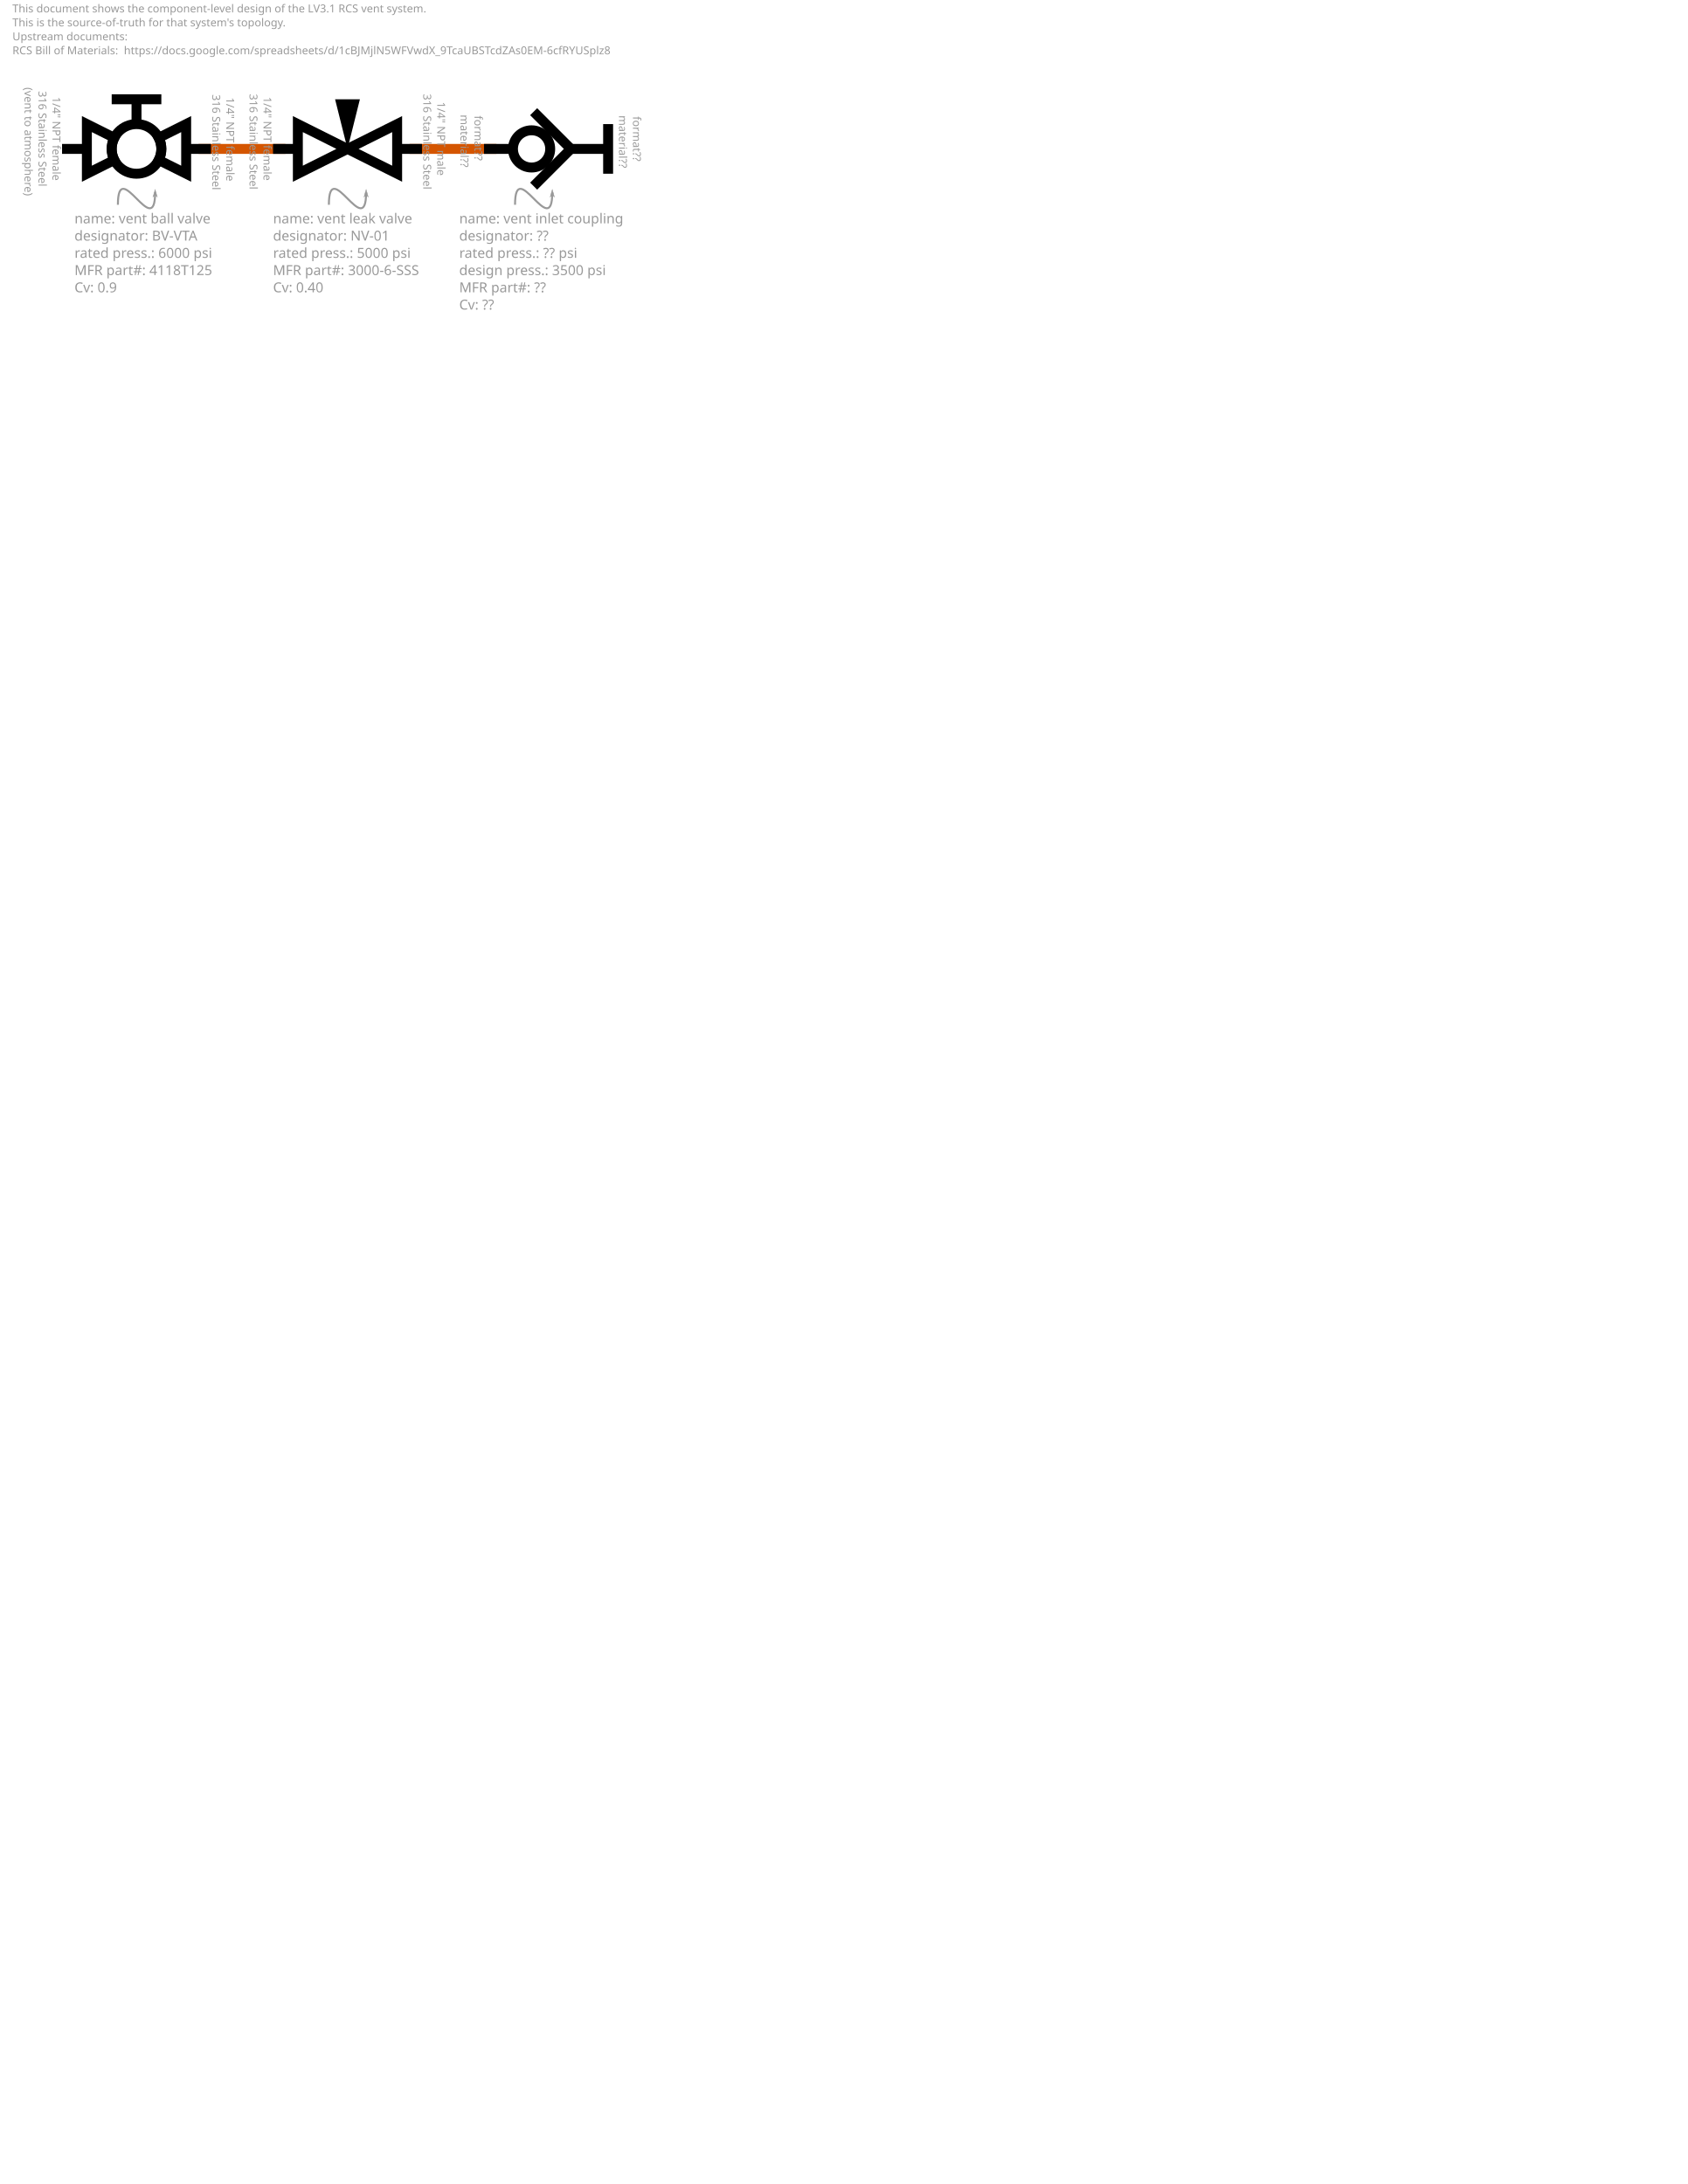
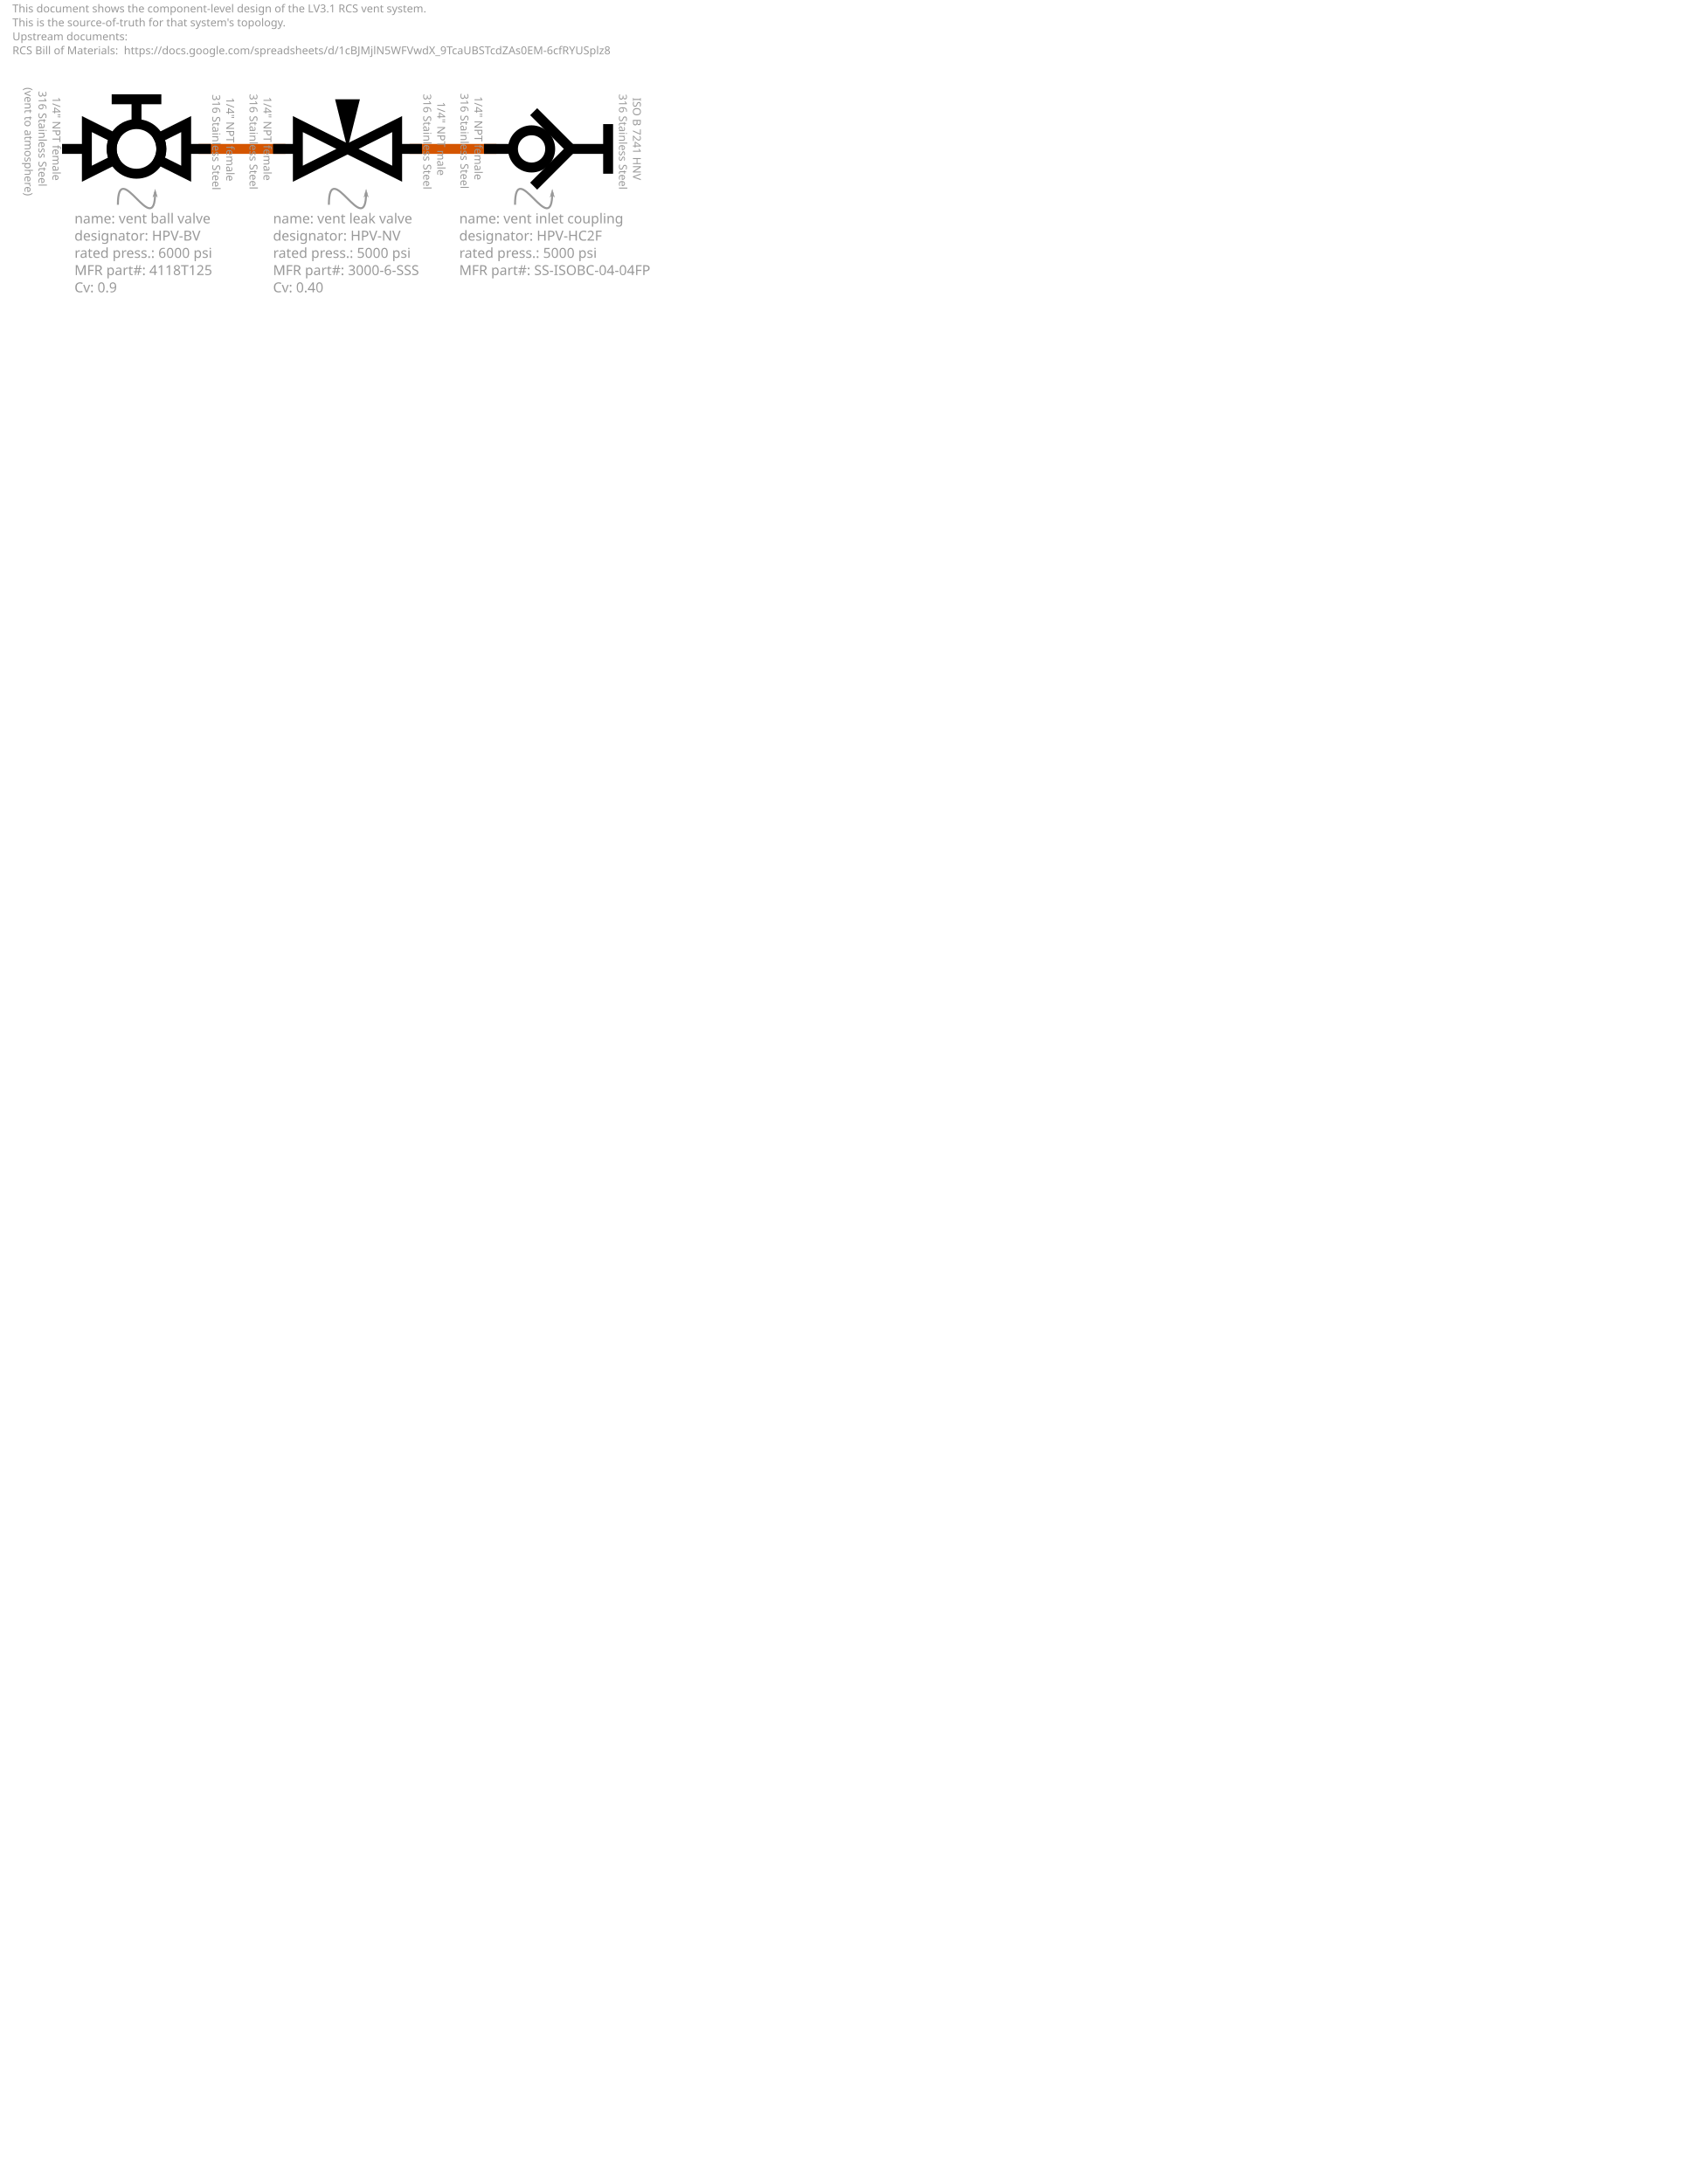
<svg xmlns="http://www.w3.org/2000/svg" width="8.5in" height="11in" viewBox="0 0 215.9 279.4" version="1.1" id="svg1299">
  <defs id="defs1293">
    <marker style="overflow:visible" id="marker6869" refX="0" refY="0" orient="auto">
      <path transform="matrix(-0.2,0,0,-0.2,-1.2,0)" style="fill:#000000;fill-opacity:1;fill-rule:evenodd;stroke:#000000;stroke-width:1pt;stroke-opacity:1" d="M 0,0 5,-5 -12.5,0 5,5 Z" id="path6867" />
    </marker>
    <marker style="overflow:visible" id="marker4097" refX="0" refY="0" orient="auto">
      <path transform="matrix(-0.2,0,0,-0.2,-1.2,0)" style="fill:#000000;fill-opacity:1;fill-rule:evenodd;stroke:#000000;stroke-width:1pt;stroke-opacity:1" d="M 0,0 5,-5 -12.5,0 5,5 Z" id="path4095" />
    </marker>
    <marker style="overflow:visible" id="marker24760" refX="0" refY="0" orient="auto">
      <path transform="matrix(-0.2,0,0,-0.2,-1.2,0)" style="fill:#000000;fill-opacity:1;fill-rule:evenodd;stroke:#000000;stroke-width:1pt;stroke-opacity:1" d="M 0,0 5,-5 -12.5,0 5,5 Z" id="path24758" />
    </marker>
    <marker style="overflow:visible" id="marker24406" refX="0" refY="0" orient="auto">
      <path transform="matrix(-0.2,0,0,-0.2,-1.2,0)" style="fill:#000000;fill-opacity:1;fill-rule:evenodd;stroke:#000000;stroke-width:1pt;stroke-opacity:1" d="M 0,0 5,-5 -12.5,0 5,5 Z" id="path24404" />
    </marker>
    <marker style="overflow:visible" id="marker24058" refX="0" refY="0" orient="auto">
      <path transform="matrix(-0.2,0,0,-0.2,-1.2,0)" style="fill:#000000;fill-opacity:1;fill-rule:evenodd;stroke:#000000;stroke-width:1pt;stroke-opacity:1" d="M 0,0 5,-5 -12.5,0 5,5 Z" id="path24056" />
    </marker>
    <marker style="overflow:visible" id="marker22037" refX="0" refY="0" orient="auto">
      <path transform="matrix(-0.2,0,0,-0.2,-1.2,0)" style="fill:#cccccc;fill-opacity:1;fill-rule:evenodd;stroke:#cccccc;stroke-width:1pt;stroke-opacity:1" d="M 0,0 5,-5 -12.5,0 5,5 Z" id="path22035" />
    </marker>
    <marker style="overflow:visible" id="marker22027" refX="0" refY="0" orient="auto">
      <path transform="matrix(-0.2,0,0,-0.2,-1.2,0)" style="fill:#cccccc;fill-opacity:1;fill-rule:evenodd;stroke:#cccccc;stroke-width:1pt;stroke-opacity:1" d="M 0,0 5,-5 -12.5,0 5,5 Z" id="path22025" />
    </marker>
    <rect x="-77.788" y="17.462" width="319.088" height="287.338" id="rect21925" />
    <marker style="overflow:visible" id="marker20897" refX="0" refY="0" orient="auto">
      <path transform="matrix(-0.2,0,0,-0.2,-1.2,0)" style="fill:#000000;fill-opacity:1;fill-rule:evenodd;stroke:#000000;stroke-width:1pt;stroke-opacity:1" d="M 0,0 5,-5 -12.5,0 5,5 Z" id="path20895" />
    </marker>
    <marker style="overflow:visible" id="marker11705" refX="0" refY="0" orient="auto">
      <path transform="matrix(-0.2,0,0,-0.2,-1.2,0)" style="fill:#cccccc;fill-opacity:1;fill-rule:evenodd;stroke:#cccccc;stroke-width:1pt;stroke-opacity:1" d="M 0,0 5,-5 -12.5,0 5,5 Z" id="path11703" />
    </marker>
    <marker style="overflow:visible" id="marker4989" refX="0" refY="0" orient="auto">
      <path transform="matrix(-0.2,0,0,-0.2,-1.2,0)" style="fill:#cccccc;fill-opacity:1;fill-rule:evenodd;stroke:#cccccc;stroke-width:1pt;stroke-opacity:1" d="M 0,0 5,-5 -12.5,0 5,5 Z" id="path4987" />
    </marker>
    <marker style="overflow:visible" id="marker4979" refX="0" refY="0" orient="auto">
      <path transform="matrix(-0.2,0,0,-0.2,-1.2,0)" style="fill:#cccccc;fill-opacity:1;fill-rule:evenodd;stroke:#cccccc;stroke-width:1pt;stroke-opacity:1" d="M 0,0 5,-5 -12.5,0 5,5 Z" id="path4977" />
    </marker>
    <marker style="overflow:visible" id="marker3702" refX="0" refY="0" orient="auto">
      <path transform="matrix(-0.2,0,0,-0.2,-1.2,0)" style="fill:#000000;fill-opacity:1;fill-rule:evenodd;stroke:#000000;stroke-width:1pt;stroke-opacity:1" d="M 0,0 5,-5 -12.5,0 5,5 Z" id="path3700" />
    </marker>
    <marker style="overflow:visible" id="marker3692" refX="0" refY="0" orient="auto">
      <path transform="matrix(-0.2,0,0,-0.2,-1.2,0)" style="fill:#000000;fill-opacity:1;fill-rule:evenodd;stroke:#000000;stroke-width:1pt;stroke-opacity:1" d="M 0,0 5,-5 -12.5,0 5,5 Z" id="path3690" />
    </marker>
    <marker style="overflow:visible" id="marker3682" refX="0" refY="0" orient="auto">
      <path transform="matrix(-0.2,0,0,-0.2,-1.2,0)" style="fill:#000000;fill-opacity:1;fill-rule:evenodd;stroke:#000000;stroke-width:1pt;stroke-opacity:1" d="M 0,0 5,-5 -12.5,0 5,5 Z" id="path3680" />
    </marker>
    <marker style="overflow:visible" id="marker3315" refX="0" refY="0" orient="auto">
      <path transform="matrix(-0.2,0,0,-0.2,-1.2,0)" style="fill:#000000;fill-opacity:1;fill-rule:evenodd;stroke:#000000;stroke-width:1pt;stroke-opacity:1" d="M 0,0 5,-5 -12.5,0 5,5 Z" id="path3313" />
    </marker>
    <marker style="overflow:visible" id="TriangleOutS" refX="0" refY="0" orient="auto">
      <path transform="scale(0.2)" style="fill:#000000;fill-opacity:1;fill-rule:evenodd;stroke:#000000;stroke-width:1pt;stroke-opacity:1" d="M 5.77,0 -2.88,5 V -5 Z" id="path2160" />
    </marker>
    <marker style="overflow:visible" id="Arrow1Send" refX="0" refY="0" orient="auto">
      <path transform="matrix(-0.2,0,0,-0.2,-1.2,0)" style="fill:#000000;fill-opacity:1;fill-rule:evenodd;stroke:#000000;stroke-width:1pt;stroke-opacity:1" d="M 0,0 5,-5 -12.5,0 5,5 Z" id="path2027" />
    </marker>
    <marker style="overflow:visible" id="Arrow2Send" refX="0" refY="0" orient="auto">
      <path transform="matrix(-0.3,0,0,-0.3,0.69,0)" d="M 8.719,4.034 -2.207,0.016 8.719,-4.002 c -1.745,2.372 -1.735,5.617 -6e-7,8.035 z" style="fill:#000000;fill-opacity:1;fill-rule:evenodd;stroke:#000000;stroke-width:0.625;stroke-linejoin:round;stroke-opacity:1" id="path2045" />
    </marker>
    <marker style="overflow:visible" id="marker2640" refX="0" refY="0" orient="auto">
      <path transform="matrix(-0.2,0,0,-0.2,-1.2,0)" style="fill:#000000;fill-opacity:1;fill-rule:evenodd;stroke:#000000;stroke-width:1pt;stroke-opacity:1" d="M 0,0 5,-5 -12.5,0 5,5 Z" id="path2638" />
    </marker>
    <marker style="overflow:visible" id="marker2306" refX="0" refY="0" orient="auto">
      <path transform="matrix(-0.2,0,0,-0.2,-1.2,0)" style="fill:#000000;fill-opacity:1;fill-rule:evenodd;stroke:#000000;stroke-width:1pt;stroke-opacity:1" d="M 0,0 5,-5 -12.5,0 5,5 Z" id="path2304" />
    </marker>
    <marker style="overflow:visible" id="marker3315-7" refX="0" refY="0" orient="auto">
      <path transform="matrix(-0.2,0,0,-0.2,-1.2,0)" style="fill:#000000;fill-opacity:1;fill-rule:evenodd;stroke:#000000;stroke-width:1pt;stroke-opacity:1" d="M 0,0 5,-5 -12.5,0 5,5 Z" id="path3313-3" />
    </marker>
    <pattern id="EMFhbasepattern" patternUnits="userSpaceOnUse" width="6" height="6" x="0" y="0" />
    <marker style="overflow:visible" id="marker1736-0" refX="0" refY="0" orient="auto">
      <path transform="matrix(-0.2,0,0,-0.2,-1.2,0)" style="fill:#cccccc;fill-opacity:1;fill-rule:evenodd;stroke:#cccccc;stroke-width:1pt;stroke-opacity:1" d="M 0,0 5,-5 -12.5,0 5,5 Z" id="path1734-2" />
    </marker>
    <marker style="overflow:visible" id="marker1736-0-3" refX="0" refY="0" orient="auto">
      <path transform="matrix(-0.2,0,0,-0.2,-1.2,0)" style="fill:#cccccc;fill-opacity:1;fill-rule:evenodd;stroke:#cccccc;stroke-width:1pt;stroke-opacity:1" d="M 0,0 5,-5 -12.5,0 5,5 Z" id="path1734-2-5" />
    </marker>
    <marker style="overflow:visible" id="marker1736-0-4" refX="0" refY="0" orient="auto">
      <path transform="matrix(-0.2,0,0,-0.2,-1.2,0)" style="fill:#cccccc;fill-opacity:1;fill-rule:evenodd;stroke:#cccccc;stroke-width:1pt;stroke-opacity:1" d="M 0,0 5,-5 -12.5,0 5,5 Z" id="path1734-2-7" />
    </marker>
    <marker style="overflow:visible" id="marker1736-0-4-1-3" refX="0" refY="0" orient="auto">
      <path transform="matrix(-0.2,0,0,-0.2,-1.2,0)" style="fill:#cccccc;fill-opacity:1;fill-rule:evenodd;stroke:#cccccc;stroke-width:1pt;stroke-opacity:1" d="M 0,0 5,-5 -12.5,0 5,5 Z" id="path1734-2-7-5-6" />
    </marker>
    <marker style="overflow:visible" id="marker1736-0-4-1-5" refX="0" refY="0" orient="auto">
      <path transform="matrix(-0.2,0,0,-0.2,-1.2,0)" style="fill:#cccccc;fill-opacity:1;fill-rule:evenodd;stroke:#cccccc;stroke-width:1pt;stroke-opacity:1" d="M 0,0 5,-5 -12.5,0 5,5 Z" id="path1734-2-7-5-5" />
    </marker>
    <marker style="overflow:visible" id="marker1736-0-4-1-3-5" refX="0" refY="0" orient="auto">
      <path transform="matrix(-0.2,0,0,-0.2,-1.2,0)" style="fill:#cccccc;fill-opacity:1;fill-rule:evenodd;stroke:#cccccc;stroke-width:1pt;stroke-opacity:1" d="M 0,0 5,-5 -12.5,0 5,5 Z" id="path1734-2-7-5-6-8" />
    </marker>
    <marker style="overflow:visible" id="marker1736-0-4-1-6" refX="0" refY="0" orient="auto">
      <path transform="matrix(-0.2,0,0,-0.2,-1.2,0)" style="fill:#cccccc;fill-opacity:1;fill-rule:evenodd;stroke:#cccccc;stroke-width:1pt;stroke-opacity:1" d="M 0,0 5,-5 -12.5,0 5,5 Z" id="path1734-2-7-5-7" />
    </marker>
    <marker style="overflow:visible" id="marker2491-2" refX="0" refY="0" orient="auto">
      <path transform="matrix(-0.2,0,0,-0.2,-1.2,0)" style="fill:#000000;fill-opacity:1;fill-rule:evenodd;stroke:#000000;stroke-width:1pt;stroke-opacity:1" d="M 0,0 5,-5 -12.5,0 5,5 Z" id="path2489-0" />
    </marker>
    <marker style="overflow:visible" id="marker1736-0-4-1-6-2" refX="0" refY="0" orient="auto">
      <path transform="matrix(-0.2,0,0,-0.2,-1.2,0)" style="fill:#cccccc;fill-opacity:1;fill-rule:evenodd;stroke:#cccccc;stroke-width:1pt;stroke-opacity:1" d="M 0,0 5,-5 -12.5,0 5,5 Z" id="path1734-2-7-5-7-3" />
    </marker>
    <marker style="overflow:visible" id="marker1736-0-4-1-3-53" refX="0" refY="0" orient="auto">
      <path transform="matrix(-0.2,0,0,-0.2,-1.2,0)" style="fill:#cccccc;fill-opacity:1;fill-rule:evenodd;stroke:#cccccc;stroke-width:1pt;stroke-opacity:1" d="M 0,0 5,-5 -12.5,0 5,5 Z" id="path1734-2-7-5-6-81" />
    </marker>
    <marker style="overflow:visible" id="marker1736-0-4-1-5-4" refX="0" refY="0" orient="auto">
      <path transform="matrix(-0.2,0,0,-0.2,-1.2,0)" style="fill:#cccccc;fill-opacity:1;fill-rule:evenodd;stroke:#cccccc;stroke-width:1pt;stroke-opacity:1" d="M 0,0 5,-5 -12.5,0 5,5 Z" id="path1734-2-7-5-5-2" />
    </marker>
    <marker style="overflow:visible" id="marker1736-0-4-1-6-26" refX="0" refY="0" orient="auto">
      <path transform="matrix(-0.2,0,0,-0.2,-1.2,0)" style="fill:#cccccc;fill-opacity:1;fill-rule:evenodd;stroke:#cccccc;stroke-width:1pt;stroke-opacity:1" d="M 0,0 5,-5 -12.5,0 5,5 Z" id="path1734-2-7-5-7-7" />
    </marker>
    <marker style="overflow:visible" id="marker1736-0-4-1-6-2-4" refX="0" refY="0" orient="auto">
      <path transform="matrix(-0.2,0,0,-0.2,-1.2,0)" style="fill:#cccccc;fill-opacity:1;fill-rule:evenodd;stroke:#cccccc;stroke-width:1pt;stroke-opacity:1" d="M 0,0 5,-5 -12.5,0 5,5 Z" id="path1734-2-7-5-7-3-5" />
    </marker>
    <marker style="overflow:visible" id="marker4989-2" refX="0" refY="0" orient="auto">
      <path transform="matrix(-0.2,0,0,-0.2,-1.2,0)" style="fill:#cccccc;fill-opacity:1;fill-rule:evenodd;stroke:#cccccc;stroke-width:1pt;stroke-opacity:1" d="M 0,0 5,-5 -12.5,0 5,5 Z" id="path4987-9" />
    </marker>
    <marker style="overflow:visible" id="marker4979-1" refX="0" refY="0" orient="auto">
      <path transform="matrix(-0.2,0,0,-0.2,-1.2,0)" style="fill:#cccccc;fill-opacity:1;fill-rule:evenodd;stroke:#cccccc;stroke-width:1pt;stroke-opacity:1" d="M 0,0 5,-5 -12.5,0 5,5 Z" id="path4977-1" />
    </marker>
    <marker style="overflow:visible" id="marker1736-0-3-4" refX="0" refY="0" orient="auto">
      <path transform="matrix(-0.2,0,0,-0.2,-1.2,0)" style="fill:#cccccc;fill-opacity:1;fill-rule:evenodd;stroke:#cccccc;stroke-width:1pt;stroke-opacity:1" d="M 0,0 5,-5 -12.5,0 5,5 Z" id="path1734-2-5-2" />
    </marker>
    <marker style="overflow:visible" id="marker1736-0-4-1-5-4-4" refX="0" refY="0" orient="auto">
      <path transform="matrix(-0.2,0,0,-0.2,-1.2,0)" style="fill:#cccccc;fill-opacity:1;fill-rule:evenodd;stroke:#cccccc;stroke-width:1pt;stroke-opacity:1" d="M 0,0 5,-5 -12.5,0 5,5 Z" id="path1734-2-7-5-5-2-2" />
    </marker>
    <marker style="overflow:visible" id="marker1736-0-4-6" refX="0" refY="0" orient="auto">
      <path transform="matrix(-0.2,0,0,-0.2,-1.2,0)" style="fill:#cccccc;fill-opacity:1;fill-rule:evenodd;stroke:#cccccc;stroke-width:1pt;stroke-opacity:1" d="M 0,0 5,-5 -12.5,0 5,5 Z" id="path1734-2-7-9" />
    </marker>
    <marker style="overflow:visible" id="marker11705-8" refX="0" refY="0" orient="auto">
      <path transform="matrix(-0.2,0,0,-0.2,-1.2,0)" style="fill:#cccccc;fill-opacity:1;fill-rule:evenodd;stroke:#cccccc;stroke-width:1pt;stroke-opacity:1" d="M 0,0 5,-5 -12.5,0 5,5 Z" id="path11703-9" />
    </marker>
    <marker style="overflow:visible" id="marker1736-0-4-1-3-53-3-3" refX="0" refY="0" orient="auto">
      <path transform="matrix(-0.2,0,0,-0.2,-1.2,0)" style="fill:#cccccc;fill-opacity:1;fill-rule:evenodd;stroke:#cccccc;stroke-width:1pt;stroke-opacity:1" d="M 0,0 5,-5 -12.5,0 5,5 Z" id="path1734-2-7-5-6-81-5-3" />
    </marker>
    <marker style="overflow:visible" id="marker1736-8" refX="0" refY="0" orient="auto">
      <path transform="matrix(-0.2,0,0,-0.2,-1.2,0)" style="fill:#cccccc;fill-opacity:1;fill-rule:evenodd;stroke:#cccccc;stroke-width:1pt;stroke-opacity:1" d="M 0,0 5,-5 -12.5,0 5,5 Z" id="path1734-27" />
    </marker>
    <marker style="overflow:visible" id="marker1736-5" refX="0" refY="0" orient="auto">
      <path transform="matrix(-0.2,0,0,-0.2,-1.2,0)" style="fill:#cccccc;fill-opacity:1;fill-rule:evenodd;stroke:#cccccc;stroke-width:1pt;stroke-opacity:1" d="M 0,0 5,-5 -12.5,0 5,5 Z" id="path1734-8" />
    </marker>
    <marker style="overflow:visible" id="marker4097-3" refX="0" refY="0" orient="auto">
      <path transform="matrix(-0.2,0,0,-0.2,-1.2,0)" style="fill:#000000;fill-opacity:1;fill-rule:evenodd;stroke:#000000;stroke-width:1pt;stroke-opacity:1" d="M 0,0 5,-5 -12.5,0 5,5 Z" id="path4095-4" />
    </marker>
    <marker style="overflow:visible" id="marker1736-0-4-9" refX="0" refY="0" orient="auto">
      <path transform="matrix(-0.2,0,0,-0.2,-1.2,0)" style="fill:#cccccc;fill-opacity:1;fill-rule:evenodd;stroke:#cccccc;stroke-width:1pt;stroke-opacity:1" d="M 0,0 5,-5 -12.5,0 5,5 Z" id="path1734-2-7-91" />
    </marker>
    <marker style="overflow:visible" id="marker3315-76" refX="0" refY="0" orient="auto">
      <path transform="matrix(-0.2,0,0,-0.2,-1.2,0)" style="fill:#000000;fill-opacity:1;fill-rule:evenodd;stroke:#000000;stroke-width:1pt;stroke-opacity:1" d="M 0,0 5,-5 -12.5,0 5,5 Z" id="path3313-7" />
    </marker>
    <marker style="overflow:visible" id="marker3315-7-5" refX="0" refY="0" orient="auto">
      <path transform="matrix(-0.2,0,0,-0.2,-1.2,0)" style="fill:#000000;fill-opacity:1;fill-rule:evenodd;stroke:#000000;stroke-width:1pt;stroke-opacity:1" d="M 0,0 5,-5 -12.5,0 5,5 Z" id="path3313-3-8" />
    </marker>
    <marker style="overflow:visible" id="marker1736-0-3-4-7" refX="0" refY="0" orient="auto">
      <path transform="matrix(-0.2,0,0,-0.2,-1.2,0)" style="fill:#cccccc;fill-opacity:1;fill-rule:evenodd;stroke:#cccccc;stroke-width:1pt;stroke-opacity:1" d="M 0,0 5,-5 -12.5,0 5,5 Z" id="path1734-2-5-2-93" />
    </marker>
    <marker style="overflow:visible" id="marker1736-0-3-4-7-3" refX="0" refY="0" orient="auto">
      <path transform="matrix(-0.2,0,0,-0.2,-1.2,0)" style="fill:#cccccc;fill-opacity:1;fill-rule:evenodd;stroke:#cccccc;stroke-width:1pt;stroke-opacity:1" d="M 0,0 5,-5 -12.5,0 5,5 Z" id="path1734-2-5-2-93-1" />
    </marker>
    <marker style="overflow:visible" id="marker1736-0-3-4-7-31" refX="0" refY="0" orient="auto">
      <path transform="matrix(-0.2,0,0,-0.2,-1.2,0)" style="fill:#cccccc;fill-opacity:1;fill-rule:evenodd;stroke:#cccccc;stroke-width:1pt;stroke-opacity:1" d="M 0,0 5,-5 -12.5,0 5,5 Z" id="path1734-2-5-2-93-19" />
    </marker>
    <marker style="overflow:visible" id="marker1736-0-3-4-7-31-2" refX="0" refY="0" orient="auto">
      <path transform="matrix(-0.2,0,0,-0.2,-1.2,0)" style="fill:#cccccc;fill-opacity:1;fill-rule:evenodd;stroke:#cccccc;stroke-width:1pt;stroke-opacity:1" d="M 0,0 5,-5 -12.5,0 5,5 Z" id="path1734-2-5-2-93-19-6" />
    </marker>
    <marker style="overflow:visible" id="marker1736-0-3-4-7-31-23" refX="0" refY="0" orient="auto">
      <path transform="matrix(-0.2,0,0,-0.2,-1.2,0)" style="fill:#cccccc;fill-opacity:1;fill-rule:evenodd;stroke:#cccccc;stroke-width:1pt;stroke-opacity:1" d="M 0,0 5,-5 -12.5,0 5,5 Z" id="path1734-2-5-2-93-19-7" />
    </marker>
    <marker style="overflow:visible" id="marker1736-0-3-4-7-3-9" refX="0" refY="0" orient="auto">
      <path transform="matrix(-0.2,0,0,-0.2,-1.2,0)" style="fill:#cccccc;fill-opacity:1;fill-rule:evenodd;stroke:#cccccc;stroke-width:1pt;stroke-opacity:1" d="M 0,0 5,-5 -12.5,0 5,5 Z" id="path1734-2-5-2-93-1-6" />
    </marker>
    <marker style="overflow:visible" id="marker1736-0-3-4-7-31-2-9" refX="0" refY="0" orient="auto">
      <path transform="matrix(-0.2,0,0,-0.2,-1.2,0)" style="fill:#cccccc;fill-opacity:1;fill-rule:evenodd;stroke:#cccccc;stroke-width:1pt;stroke-opacity:1" d="M 0,0 5,-5 -12.5,0 5,5 Z" id="path1734-2-5-2-93-19-6-5" />
    </marker>
    <marker style="overflow:visible" id="marker1736-0-3-4-7-31-2-8" refX="0" refY="0" orient="auto">
      <path transform="matrix(-0.2,0,0,-0.2,-1.2,0)" style="fill:#cccccc;fill-opacity:1;fill-rule:evenodd;stroke:#cccccc;stroke-width:1pt;stroke-opacity:1" d="M 0,0 5,-5 -12.5,0 5,5 Z" id="path1734-2-5-2-93-19-6-0" />
    </marker>
    <marker style="overflow:visible" id="marker1736-0-3-4-7-3-9-5" refX="0" refY="0" orient="auto">
      <path transform="matrix(-0.2,0,0,-0.2,-1.2,0)" style="fill:#cccccc;fill-opacity:1;fill-rule:evenodd;stroke:#cccccc;stroke-width:1pt;stroke-opacity:1" d="M 0,0 5,-5 -12.5,0 5,5 Z" id="path1734-2-5-2-93-1-6-3" />
    </marker>
    <marker style="overflow:visible" id="marker1736-0-3-4-7-31-23-7" refX="0" refY="0" orient="auto">
      <path transform="matrix(-0.2,0,0,-0.2,-1.2,0)" style="fill:#cccccc;fill-opacity:1;fill-rule:evenodd;stroke:#cccccc;stroke-width:1pt;stroke-opacity:1" d="M 0,0 5,-5 -12.5,0 5,5 Z" id="path1734-2-5-2-93-19-7-7" />
    </marker>
    <marker style="overflow:visible" id="marker1736-0-3-4-7-31-23-7-4" refX="0" refY="0" orient="auto">
      <path transform="matrix(-0.2,0,0,-0.2,-1.2,0)" style="fill:#999999;fill-opacity:1;fill-rule:evenodd;stroke:#999999;stroke-width:1pt;stroke-opacity:1" d="M 0,0 5,-5 -12.5,0 5,5 Z" id="path1734-2-5-2-93-19-7-7-5" />
    </marker>
    <marker style="overflow:visible" id="marker1736-0-3-4-7-31-23-7-4-3" refX="0" refY="0" orient="auto">
      <path transform="matrix(-0.2,0,0,-0.2,-1.2,0)" style="fill:#999999;fill-opacity:1;fill-rule:evenodd;stroke:#999999;stroke-width:1pt;stroke-opacity:1" d="M 0,0 5,-5 -12.5,0 5,5 Z" id="path1734-2-5-2-93-19-7-7-5-4" />
    </marker>
    <marker style="overflow:visible" id="marker1736-0-3-4-7-31-23-7-4-3-7" refX="0" refY="0" orient="auto">
      <path transform="matrix(-0.2,0,0,-0.2,-1.2,0)" style="fill:#999999;fill-opacity:1;fill-rule:evenodd;stroke:#999999;stroke-width:1pt;stroke-opacity:1" d="M 0,0 5,-5 -12.5,0 5,5 Z" id="path1734-2-5-2-93-19-7-7-5-4-2" />
    </marker>
  </defs>
  <g id="layer2">
    <path style="fill:#000000;fill-opacity:0;stroke:#d45500;stroke-width:1.27;stroke-opacity:1;paint-order:markers stroke fill;stop-color:#000000" d="m 63.5,19.05 h -11.113" id="path12041" />
    <path style="fill:#000000;fill-opacity:0;stroke:#d45500;stroke-width:1.27;stroke-opacity:1;paint-order:markers stroke fill;stop-color:#000000" d="m 36.513,19.05 h -11.113" id="path12043" />
  </g>
  <g id="layer1">
    <text xml:space="preserve" style="font-style:normal;font-variant:normal;font-weight:normal;font-stretch:normal;font-size:5.333px;line-height:1.25;font-family:sans-serif;-inkscape-font-specification:'Comic Sans MS';font-variant-ligatures:normal;font-variant-position:normal;font-variant-caps:normal;font-variant-numeric:normal;font-variant-alternates:normal;font-variant-east-asian:normal;font-feature-settings:normal;font-variation-settings:normal;text-indent:0;text-align:start;text-decoration:none;text-decoration-line:none;text-decoration-style:solid;text-decoration-color:#000000;letter-spacing:0px;word-spacing:0px;text-transform:none;writing-mode:lr-tb;direction:ltr;text-orientation:mixed;dominant-baseline:auto;baseline-shift:baseline;text-anchor:start;white-space:normal;shape-padding:0;shape-margin:0;inline-size:0;opacity:1;vector-effect:none;fill:#999999;fill-opacity:1;stroke:none;stroke-width:0.132;stroke-linecap:butt;stroke-linejoin:miter;stroke-miterlimit:4;stroke-dasharray:none;stroke-dashoffset:0;stroke-opacity:1;paint-order:markers stroke fill;stop-color:#000000;stop-opacity:1" x="680.47" y="1092" id="text767" transform="matrix(0.2645833,0,0,0.2645833,-178.4536,-287.3375)">
      <tspan id="tspan765" x="680.47" y="1092">This document shows the component-level design of the LV3.1 RCS vent system.</tspan>
      <tspan x="680.47" y="1098.752" id="tspan1383">This is the source-of-truth for that system's topology. </tspan>
      <tspan x="680.47" y="1105.503" id="tspan1387">Upstream documents:</tspan>
      <tspan x="680.47" y="1112.254" id="tspan771">RCS Bill of Materials:  https://docs.google.com/spreadsheets/d/1cBJMjlN5WFVwdX_9TcaUBSTcdZAs0EM-6cfRYUSplz8</tspan>
    </text>
    <text xml:space="preserve" style="font-style:normal;font-variant:normal;font-weight:normal;font-stretch:normal;font-size:medium;line-height:1.25;font-family:sans-serif;-inkscape-font-specification:'Comic Sans MS';font-variant-ligatures:normal;font-variant-position:normal;font-variant-caps:normal;font-variant-numeric:normal;font-variant-alternates:normal;font-variant-east-asian:normal;font-feature-settings:normal;font-variation-settings:normal;text-indent:0;text-align:start;text-decoration:none;text-decoration-line:none;text-decoration-style:solid;text-decoration-color:#000000;letter-spacing:0px;word-spacing:0px;text-transform:none;writing-mode:lr-tb;direction:ltr;text-orientation:mixed;dominant-baseline:auto;baseline-shift:baseline;text-anchor:start;white-space:normal;shape-padding:0;shape-margin:0;inline-size:0;opacity:1;vector-effect:none;fill:#cccccc;fill-opacity:1;stroke:#999999;stroke-width:0.132;stroke-linecap:butt;stroke-linejoin:miter;stroke-miterlimit:4;stroke-dasharray:none;stroke-dashoffset:0;stroke-opacity:1;paint-order:markers stroke fill;stop-color:#000000;stop-opacity:1;" x="678" y="960" id="text1914" transform="scale(0.2645833)">
      <tspan id="tspan1912" x="678" y="960" />
    </text>
    <text xml:space="preserve" id="text21923" style="line-height:1.25;font-family:sans-serif;-inkscape-font-specification:'Comic Sans MS';font-variation-settings:normal;text-decoration:none;text-decoration-line:none;text-decoration-color:#000000;letter-spacing:0px;word-spacing:0px;white-space:pre;shape-inside:url(#rect21925);opacity:1;vector-effect:none;fill:none;fill-opacity:1;stroke:#000000;stroke-width:1.27;stroke-linecap:butt;stroke-linejoin:miter;stroke-miterlimit:4;stroke-dasharray:none;stroke-dashoffset:0;stroke-opacity:1;marker-end:url(#marker1736-0-4-1-3-53-3);paint-order:markers stroke fill;stop-color:#000000;stop-opacity:1;" />
    <text xml:space="preserve" style="font-style:normal;font-variant:normal;font-weight:normal;font-stretch:normal;font-size:5.333px;line-height:1.25;font-family:sans-serif;-inkscape-font-specification:'Comic Sans MS';font-variant-ligatures:normal;font-variant-position:normal;font-variant-caps:normal;font-variant-numeric:normal;font-variant-alternates:normal;font-variant-east-asian:normal;font-feature-settings:normal;font-variation-settings:normal;text-indent:0;text-align:center;text-decoration:none;text-decoration-line:none;text-decoration-style:solid;text-decoration-color:#000000;letter-spacing:0px;word-spacing:0px;text-transform:none;writing-mode:lr-tb;direction:ltr;text-orientation:mixed;dominant-baseline:auto;baseline-shift:baseline;text-anchor:middle;white-space:normal;shape-padding:0;shape-margin:0;inline-size:0;vector-effect:none;fill:#999999;fill-opacity:1;stroke:none;stroke-width:0.132;stroke-linecap:butt;stroke-linejoin:miter;stroke-miterlimit:4;stroke-dasharray:none;stroke-dashoffset:0;stroke-opacity:1;paint-order:markers stroke fill;stop-color:#000000" x="288" y="756" id="text4095-6-4-0-7-5-8-4" transform="matrix(0,0.2645833,-0.2645833,0,255.9546,-57.16481)">
      <tspan id="tspan4093-88-4-0-7-4-0-9" x="288" y="756">1/4" NPT male</tspan>
      <tspan x="288" y="762.751" id="tspan329-9-80-0-5-2-8-1">316 Stainless Steel</tspan>
    </text>
    <text xml:space="preserve" style="font-style:normal;font-variant:normal;font-weight:normal;font-stretch:normal;font-size:5.333px;line-height:1.25;font-family:sans-serif;-inkscape-font-specification:'Comic Sans MS';font-variant-ligatures:normal;font-variant-position:normal;font-variant-caps:normal;font-variant-numeric:normal;font-variant-alternates:normal;font-variant-east-asian:normal;font-feature-settings:normal;font-variation-settings:normal;text-indent:0;text-align:center;text-decoration:none;text-decoration-line:none;text-decoration-style:solid;text-decoration-color:#000000;letter-spacing:0px;word-spacing:0px;text-transform:none;writing-mode:lr-tb;direction:ltr;text-orientation:mixed;dominant-baseline:auto;baseline-shift:baseline;text-anchor:middle;white-space:normal;shape-padding:0;shape-margin:0;inline-size:0;vector-effect:none;fill:#999999;fill-opacity:1;stroke:none;stroke-width:0.132;stroke-linecap:butt;stroke-linejoin:miter;stroke-miterlimit:4;stroke-dasharray:none;stroke-dashoffset:0;stroke-opacity:1;paint-order:markers stroke fill;stop-color:#000000" x="288" y="756" id="text11699-4-7-5-8" transform="matrix(0,0.2645833,-0.2645833,0,260.7171,-57.24061)">
-       <tspan x="288" y="756" id="tspan2422-5">format??</tspan>
-       <tspan x="288" y="762.751" id="tspan7231">material??</tspan>
+       <tspan x="288" y="756" id="tspan7231">1/4" NPT female</tspan>
+       <tspan x="288" y="762.751" id="tspan223">316 Stainless Steel</tspan>
    </text>
    <text xml:space="preserve" style="font-style:normal;font-variant:normal;font-weight:normal;font-stretch:normal;font-size:5.333px;line-height:1.25;font-family:sans-serif;-inkscape-font-specification:'Comic Sans MS';font-variant-ligatures:normal;font-variant-position:normal;font-variant-caps:normal;font-variant-numeric:normal;font-variant-alternates:normal;font-variant-east-asian:normal;font-feature-settings:normal;font-variation-settings:normal;text-indent:0;text-align:center;text-decoration:none;text-decoration-line:none;text-decoration-style:solid;text-decoration-color:#000000;letter-spacing:0px;word-spacing:0px;text-transform:none;writing-mode:lr-tb;direction:ltr;text-orientation:mixed;dominant-baseline:auto;baseline-shift:baseline;text-anchor:middle;white-space:normal;shape-padding:0;shape-margin:0;inline-size:0;vector-effect:none;fill:#999999;fill-opacity:1;stroke:none;stroke-width:0.132;stroke-linecap:butt;stroke-linejoin:miter;stroke-miterlimit:4;stroke-dasharray:none;stroke-dashoffset:0;stroke-opacity:1;paint-order:markers stroke fill;stop-color:#000000" x="288" y="756" id="text11699-4-7-0-7-3" transform="matrix(0,0.2645833,-0.2645833,0,280.9875,-57.15001)">
-       <tspan x="288" y="756" id="tspan11697-3-9-5-6-8">format??</tspan>
-       <tspan x="288" y="762.751" id="tspan2426-3">material??</tspan>
+       <tspan x="288" y="756" id="tspan2426-3">ISO B 7241 HNV</tspan>
+       <tspan x="288" y="762.751" id="tspan219">316 Stainless Steel</tspan>
    </text>
    <g id="g7062-5" transform="translate(-26.9875,-149.225)">
      <path style="font-variation-settings:normal;vector-effect:none;fill:none;fill-opacity:1;stroke:#000000;stroke-width:1.27;stroke-linecap:butt;stroke-linejoin:miter;stroke-miterlimit:4;stroke-dasharray:none;stroke-dashoffset:0;stroke-opacity:1;paint-order:markers stroke fill;stop-color:#000000" d="m 95.25,173.038 4.762,-4.763 -4.762,-4.763" id="path16269-5-7" />
      <circle style="font-variation-settings:normal;vector-effect:none;fill:none;fill-opacity:1;stroke:#000000;stroke-width:1.27;stroke-linecap:butt;stroke-linejoin:miter;stroke-miterlimit:4;stroke-dasharray:none;stroke-dashoffset:0;stroke-opacity:1;paint-order:markers stroke fill;stop-color:#000000" id="path16271-6-4" cx="-94.985" cy="-168.275" r="2.381" transform="scale(-1)" />
      <path style="font-variation-settings:normal;vector-effect:none;fill:none;fill-opacity:1;stroke:#000000;stroke-width:1.27;stroke-linecap:butt;stroke-linejoin:miter;stroke-miterlimit:4;stroke-dasharray:none;stroke-dashoffset:0;stroke-opacity:1;paint-order:markers stroke fill;stop-color:#000000" d="m 88.9,168.275 3.704,-1e-5" id="path2985-3-3-1-3-6-5-1-79-3" />
      <path style="font-variation-settings:normal;vector-effect:none;fill:none;fill-opacity:1;stroke:#000000;stroke-width:1.27;stroke-linecap:butt;stroke-linejoin:miter;stroke-miterlimit:4;stroke-dasharray:none;stroke-dashoffset:0;stroke-opacity:1;paint-order:markers stroke fill;stop-color:#000000" d="m 100.013,168.275 h 4.763" id="path2985-3-3-1-3-6-5-1-7-8-1" />
      <path style="fill:none;stroke:#000000;stroke-width:1.27;paint-order:markers stroke fill;stop-color:#000000" d="m 104.775,165.1 v 6.35" id="path2418-0" />
    </g>
    <text xml:space="preserve" style="font-size:1.764px;line-height:1.25;font-family:sans-serif;letter-spacing:0px;word-spacing:0px;fill:#999999;stroke-width:0.132" x="58.737" y="28.575" id="text1891-4-3-3-0-0-9">
      <tspan id="tspan1889-7-9-4-9-4-6" x="58.737" y="28.575" style="font-size:1.764px;fill:#999999;stroke-width:0.132">name: vent inlet coupling</tspan>
-       <tspan x="58.737" y="30.78" style="font-size:1.764px;fill:#999999;stroke-width:0.132" id="tspan1899-2-0-2-9-6-3">designator: ??</tspan>
-       <tspan x="58.737" y="32.985" style="font-size:1.764px;fill:#999999;stroke-width:0.132" id="tspan1903-7-9-2-8-4-1">rated press.: ?? psi</tspan>
-       <tspan x="58.737" y="35.19" style="font-size:1.764px;fill:#999999;stroke-width:0.132" id="tspan12045">design press.: 3500 psi</tspan>
-       <tspan x="58.737" y="37.394" style="font-size:1.764px;fill:#999999;stroke-width:0.132" id="tspan10803">MFR part#: ??</tspan>
-       <tspan x="58.737" y="39.599" style="font-size:1.764px;fill:#999999;stroke-width:0.132" id="tspan12541">Cv: ??</tspan>
+       <tspan x="58.737" y="30.78" style="font-size:1.764px;fill:#999999;stroke-width:0.132" id="tspan12541">designator: HPV-HC2F</tspan>
+       <tspan x="58.737" y="32.985" style="font-size:1.764px;fill:#999999;stroke-width:0.132" id="tspan211">rated press.: 5000 psi</tspan>
+       <tspan x="58.737" y="35.19" style="font-size:1.764px;fill:#999999;stroke-width:0.132" id="tspan213">MFR part#: SS-ISOBC-04-04FP</tspan>
    </text>
    <path style="font-variation-settings:normal;vector-effect:none;fill:none;fill-opacity:1;stroke:#999999;stroke-width:0.254;stroke-linecap:butt;stroke-linejoin:miter;stroke-miterlimit:4;stroke-dasharray:none;stroke-dashoffset:0;stroke-opacity:1;marker-end:url(#marker1736-0-3-4-7-31-23-7-4);paint-order:markers stroke fill;stop-color:#000000" d="m 65.881,26.194 c 0,-6.35 4.763,4.763 4.763,-1.587" id="path837-9-6-1-7-0-9-7-3" />
    <g id="g10606" transform="translate(-57.15,-82.55001)">
      <path style="font-variation-settings:normal;vector-effect:none;fill:none;fill-opacity:1;stroke:#000000;stroke-width:1.27;stroke-linecap:butt;stroke-linejoin:miter;stroke-miterlimit:4;stroke-dasharray:none;stroke-dashoffset:0;stroke-opacity:1;paint-order:markers stroke fill;stop-color:#000000" d="m 101.6,101.6 6.35,-3.175 v 6.35 z" id="path3677-1-9" />
      <path style="font-variation-settings:normal;vector-effect:none;fill:none;fill-opacity:1;stroke:#000000;stroke-width:1.27;stroke-linecap:butt;stroke-linejoin:miter;stroke-miterlimit:4;stroke-dasharray:none;stroke-dashoffset:0;stroke-opacity:1;paint-order:markers stroke fill;stop-color:#000000" d="m 101.6,101.6 -6.35,-3.175 v 6.35 z" id="path3679-0-5" />
      <path style="font-variation-settings:normal;vector-effect:none;fill:none;fill-opacity:1;stroke:#000000;stroke-width:1.27;stroke-linecap:butt;stroke-linejoin:miter;stroke-miterlimit:4;stroke-dasharray:none;stroke-dashoffset:0;stroke-opacity:1;paint-order:markers stroke fill;stop-color:#000000" d="M 95.25,101.6 H 92.075" id="path2985-3-0-9-4" />
      <path style="font-variation-settings:normal;vector-effect:none;fill:none;fill-opacity:1;stroke:#000000;stroke-width:1.27;stroke-linecap:butt;stroke-linejoin:miter;stroke-miterlimit:4;stroke-dasharray:none;stroke-dashoffset:0;stroke-opacity:1;paint-order:markers stroke fill;stop-color:#000000" d="M 111.125,101.6 H 107.95" id="path2985-3-0-2-6-0" />
      <path style="fill:#000000;fill-opacity:1;stroke:#000000;stroke-width:1.27;stroke-opacity:0;paint-order:markers stroke fill;stop-color:#000000" d="m 101.6,101.6 1.587,-6.35 h -3.175 z" id="path10599" />
    </g>
    <g id="g10719" transform="translate(-84.1375,-104.775)">
      <path style="font-variation-settings:normal;vector-effect:none;fill:none;fill-opacity:1;stroke:#000000;stroke-width:1.27;stroke-linecap:butt;stroke-linejoin:miter;stroke-miterlimit:4;stroke-dasharray:none;stroke-dashoffset:0;stroke-opacity:1;paint-order:markers stroke fill;stop-color:#000000" d="m 101.6,117.475 v 3.175" id="path3671-9-0" />
      <path id="path3677-1-4" style="font-variation-settings:normal;vector-effect:none;fill:none;fill-opacity:1;stroke:#000000;stroke-width:4.8;stroke-linecap:butt;stroke-linejoin:miter;stroke-miterlimit:4;stroke-dasharray:none;stroke-dashoffset:0;stroke-opacity:1;paint-order:markers stroke fill;stop-color:#000000" d="m 360,456 v 24 l 13.268,-6.635 A 12,12 0 0 1 372,468 a 12,12 0 0 1 1.268,-5.367 z m 48,0 -13.268,6.635 A 12,12 0 0 1 396,468 a 12,12 0 0 1 -1.268,5.367 L 408,480 Z" transform="scale(0.2645833)" />
      <path style="font-variation-settings:normal;vector-effect:none;fill:none;fill-opacity:1;stroke:#000000;stroke-width:1.27;stroke-linecap:butt;stroke-linejoin:miter;stroke-miterlimit:4;stroke-dasharray:none;stroke-dashoffset:0;stroke-opacity:1;paint-order:markers stroke fill;stop-color:#000000" d="M 95.25,123.825 H 92.075" id="path2985-3-0-9-8" />
      <path style="font-variation-settings:normal;vector-effect:none;fill:none;fill-opacity:1;stroke:#000000;stroke-width:1.27;stroke-linecap:butt;stroke-linejoin:miter;stroke-miterlimit:4;stroke-dasharray:none;stroke-dashoffset:0;stroke-opacity:1;paint-order:markers stroke fill;stop-color:#000000" d="m 111.125,123.825 h -3.175" id="path2985-3-0-2-6-9" />
      <path style="font-variation-settings:normal;vector-effect:none;fill:none;fill-opacity:1;stroke:#000000;stroke-width:1.27;stroke-linecap:butt;stroke-linejoin:miter;stroke-miterlimit:4;stroke-dasharray:none;stroke-dashoffset:0;stroke-opacity:1;paint-order:markers stroke fill;stop-color:#000000" d="m 98.425,117.475 h 6.35" id="path2318-5" />
      <circle style="fill:#000000;fill-opacity:0;stroke:#000000;stroke-width:1.27;stroke-opacity:1;paint-order:markers stroke fill;stop-color:#000000" id="path10704" cx="101.6" cy="123.825" r="3.175" />
    </g>
    <text xml:space="preserve" style="font-style:normal;font-variant:normal;font-weight:normal;font-stretch:normal;font-size:5.333px;line-height:1.25;font-family:sans-serif;-inkscape-font-specification:'Comic Sans MS';font-variant-ligatures:normal;font-variant-position:normal;font-variant-caps:normal;font-variant-numeric:normal;font-variant-alternates:normal;font-variant-east-asian:normal;font-feature-settings:normal;font-variation-settings:normal;text-indent:0;text-align:center;text-decoration:none;text-decoration-line:none;text-decoration-style:solid;text-decoration-color:#000000;letter-spacing:0px;word-spacing:0px;text-transform:none;writing-mode:lr-tb;direction:ltr;text-orientation:mixed;dominant-baseline:auto;baseline-shift:baseline;text-anchor:middle;white-space:normal;shape-padding:0;shape-margin:0;inline-size:0;vector-effect:none;fill:#999999;fill-opacity:1;stroke:none;stroke-width:0.132;stroke-linecap:butt;stroke-linejoin:miter;stroke-miterlimit:4;stroke-dasharray:none;stroke-dashoffset:0;stroke-opacity:1;paint-order:markers stroke fill;stop-color:#000000" x="288" y="756" id="text4095-6-4-0-7-5-8-4-7" transform="matrix(0,0.2645833,-0.2645833,0,228.9671,-57.08902)">
      <tspan id="tspan4093-88-4-0-7-4-0-9-2" x="288" y="756">1/4" NPT female</tspan>
      <tspan x="288" y="762.751" id="tspan329-9-80-0-5-2-8-1-3">316 Stainless Steel</tspan>
    </text>
    <text xml:space="preserve" style="font-style:normal;font-variant:normal;font-weight:normal;font-stretch:normal;font-size:5.333px;line-height:1.25;font-family:sans-serif;-inkscape-font-specification:'Comic Sans MS';font-variant-ligatures:normal;font-variant-position:normal;font-variant-caps:normal;font-variant-numeric:normal;font-variant-alternates:normal;font-variant-east-asian:normal;font-feature-settings:normal;font-variation-settings:normal;text-indent:0;text-align:center;text-decoration:none;text-decoration-line:none;text-decoration-style:solid;text-decoration-color:#000000;letter-spacing:0px;word-spacing:0px;text-transform:none;writing-mode:lr-tb;direction:ltr;text-orientation:mixed;dominant-baseline:auto;baseline-shift:baseline;text-anchor:middle;white-space:normal;shape-padding:0;shape-margin:0;inline-size:0;vector-effect:none;fill:#999999;fill-opacity:1;stroke:none;stroke-width:0.132;stroke-linecap:butt;stroke-linejoin:miter;stroke-miterlimit:4;stroke-dasharray:none;stroke-dashoffset:0;stroke-opacity:1;paint-order:markers stroke fill;stop-color:#000000" x="288" y="756" id="text11699-4-7-5-8-7" transform="matrix(0,0.2645833,-0.2645833,0,233.7296,-57.16481)">
      <tspan x="288" y="756" id="tspan7231-2">1/4" NPT female</tspan>
      <tspan x="288" y="762.751" id="tspan10807">316 Stainless Steel</tspan>
    </text>
    <text xml:space="preserve" style="font-size:1.764px;line-height:1.25;font-family:sans-serif;letter-spacing:0px;word-spacing:0px;fill:#999999;stroke-width:0.132" x="34.925" y="28.575" id="text1891-4-3-3-0-0-9-6">
      <tspan id="tspan1889-7-9-4-9-4-6-3" x="34.925" y="28.575" style="font-size:1.764px;fill:#999999;stroke-width:0.132">name: vent leak valve</tspan>
-       <tspan x="34.925" y="30.78" style="font-size:1.764px;fill:#999999;stroke-width:0.132" id="tspan1899-2-0-2-9-6-3-4">designator: NV-01</tspan>
+       <tspan x="34.925" y="30.78" style="font-size:1.764px;fill:#999999;stroke-width:0.132" id="tspan1899-2-0-2-9-6-3-4">designator: HPV-NV</tspan>
      <tspan x="34.925" y="32.985" style="font-size:1.764px;fill:#999999;stroke-width:0.132" id="tspan1903-7-9-2-8-4-1-1">rated press.: 5000 psi</tspan>
      <tspan x="34.925" y="35.19" style="font-size:1.764px;fill:#999999;stroke-width:0.132" id="tspan1915-3-3-6-5-5-2-5">MFR part#: 3000-6-SSS</tspan>
      <tspan x="34.925" y="37.394" style="font-size:1.764px;fill:#999999;stroke-width:0.132" id="tspan12009">Cv: 0.40</tspan>
    </text>
    <path style="font-variation-settings:normal;vector-effect:none;fill:none;fill-opacity:1;stroke:#999999;stroke-width:0.254;stroke-linecap:butt;stroke-linejoin:miter;stroke-miterlimit:4;stroke-dasharray:none;stroke-dashoffset:0;stroke-opacity:1;marker-end:url(#marker1736-0-3-4-7-31-23-7-4-3);paint-order:markers stroke fill;stop-color:#000000" d="m 42.069,26.194 c 0,-6.35 4.763,4.763 4.763,-1.587" id="path837-9-6-1-7-0-9-7-3-6" />
    <text xml:space="preserve" style="font-size:1.764px;line-height:1.25;font-family:sans-serif;letter-spacing:0px;word-spacing:0px;fill:#999999;stroke-width:0.132" x="9.525" y="28.575" id="text1891-4-3-3-0-0-9-6-3">
      <tspan id="tspan1889-7-9-4-9-4-6-3-7" x="9.525" y="28.575" style="font-size:1.764px;fill:#999999;stroke-width:0.132">name: vent ball valve</tspan>
-       <tspan x="9.525" y="30.78" style="font-size:1.764px;fill:#999999;stroke-width:0.132" id="tspan12011">designator: BV-VTA</tspan>
+       <tspan x="9.525" y="30.78" style="font-size:1.764px;fill:#999999;stroke-width:0.132" id="tspan12011">designator: HPV-BV</tspan>
      <tspan x="9.525" y="32.985" style="font-size:1.764px;fill:#999999;stroke-width:0.132" id="tspan1903-7-9-2-8-4-1-1-4">rated press.: 6000 psi</tspan>
      <tspan x="9.525" y="35.19" style="font-size:1.764px;fill:#999999;stroke-width:0.132" id="tspan1915-3-3-6-5-5-2-5-1">MFR part#: 4118T125</tspan>
      <tspan x="9.525" y="37.394" style="font-size:1.764px;fill:#999999;stroke-width:0.132" id="tspan12539">Cv: 0.9</tspan>
    </text>
    <path style="font-variation-settings:normal;vector-effect:none;fill:none;fill-opacity:1;stroke:#999999;stroke-width:0.254;stroke-linecap:butt;stroke-linejoin:miter;stroke-miterlimit:4;stroke-dasharray:none;stroke-dashoffset:0;stroke-opacity:1;marker-end:url(#marker1736-0-3-4-7-31-23-7-4-3-7);paint-order:markers stroke fill;stop-color:#000000" d="m 15.081,26.194 c 0,-6.35 4.763,4.763 4.763,-1.587" id="path837-9-6-1-7-0-9-7-3-6-2" />
    <text xml:space="preserve" style="font-style:normal;font-variant:normal;font-weight:normal;font-stretch:normal;font-size:5.333px;line-height:1.25;font-family:sans-serif;-inkscape-font-specification:'Comic Sans MS';font-variant-ligatures:normal;font-variant-position:normal;font-variant-caps:normal;font-variant-numeric:normal;font-variant-alternates:normal;font-variant-east-asian:normal;font-feature-settings:normal;font-variation-settings:normal;text-indent:0;text-align:center;text-decoration:none;text-decoration-line:none;text-decoration-style:solid;text-decoration-color:#000000;letter-spacing:0px;word-spacing:0px;text-transform:none;writing-mode:lr-tb;direction:ltr;text-orientation:mixed;dominant-baseline:auto;baseline-shift:baseline;text-anchor:middle;white-space:normal;shape-padding:0;shape-margin:0;inline-size:0;vector-effect:none;fill:#999999;fill-opacity:1;stroke:none;stroke-width:0.132;stroke-linecap:butt;stroke-linejoin:miter;stroke-miterlimit:4;stroke-dasharray:none;stroke-dashoffset:0;stroke-opacity:1;paint-order:markers stroke fill;stop-color:#000000" x="288" y="756" id="text4095-6-4-0-7-5-8-4-7-1" transform="matrix(0,0.2645833,-0.2645833,0,206.7421,-57.16481)">
      <tspan x="288" y="756" id="tspan329-9-80-0-5-2-8-1-3-1">1/4" NPT female</tspan>
      <tspan x="288" y="762.751" id="tspan12019">316 Stainless Steel</tspan>
      <tspan x="288" y="769.503" id="tspan12543">(vent to atmosphere)</tspan>
    </text>
  </g>
</svg>
